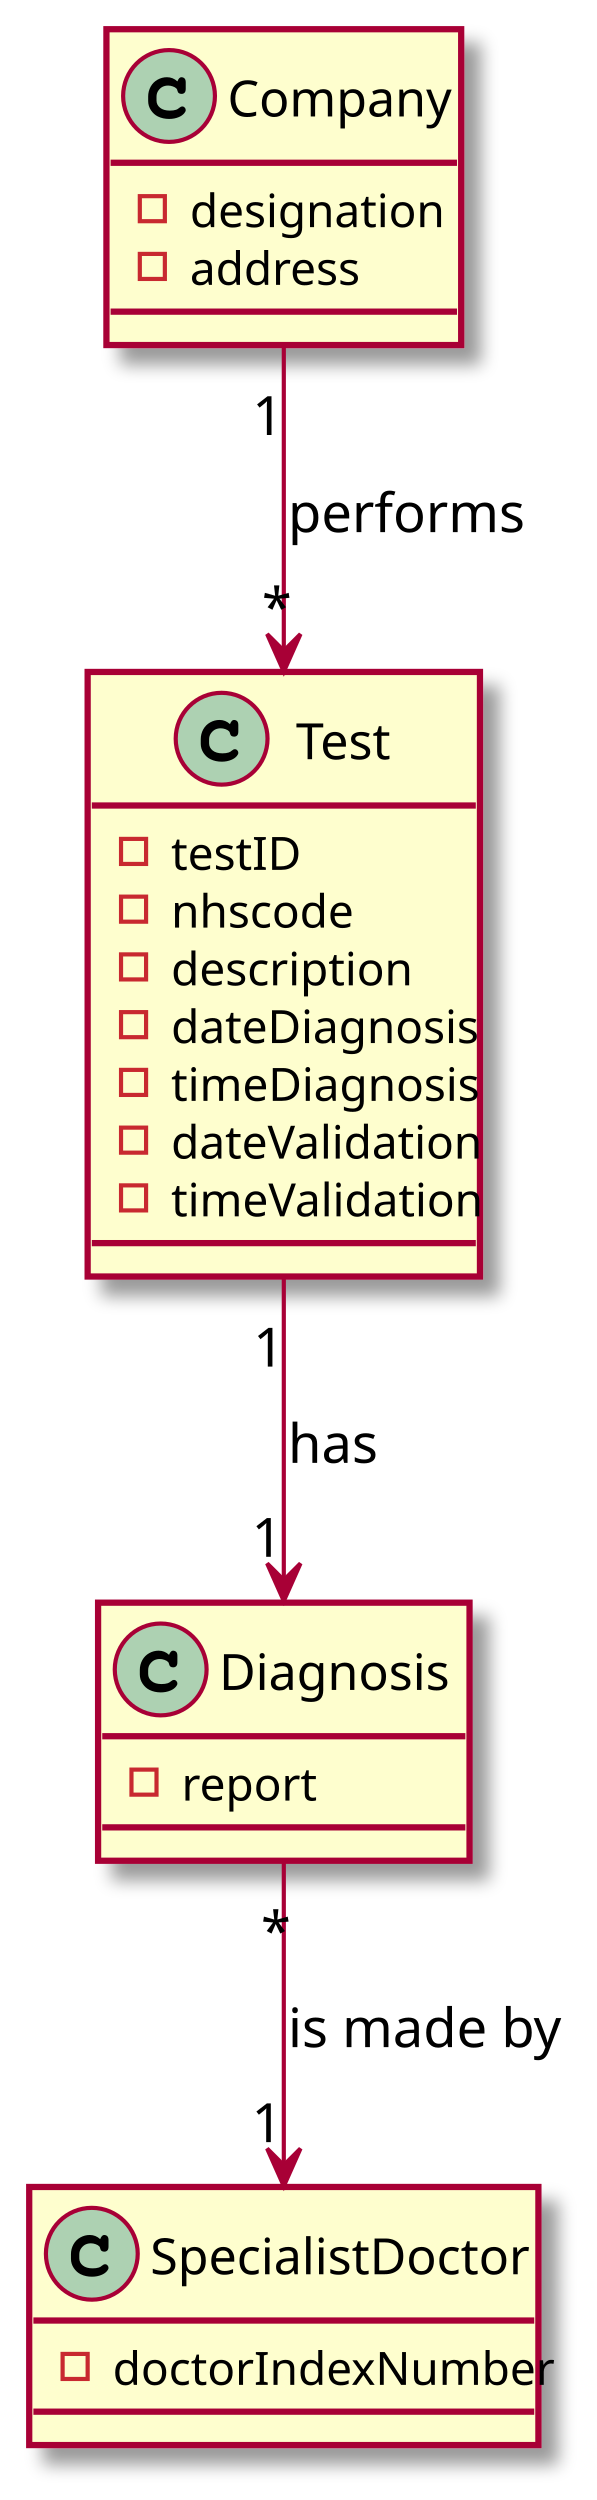
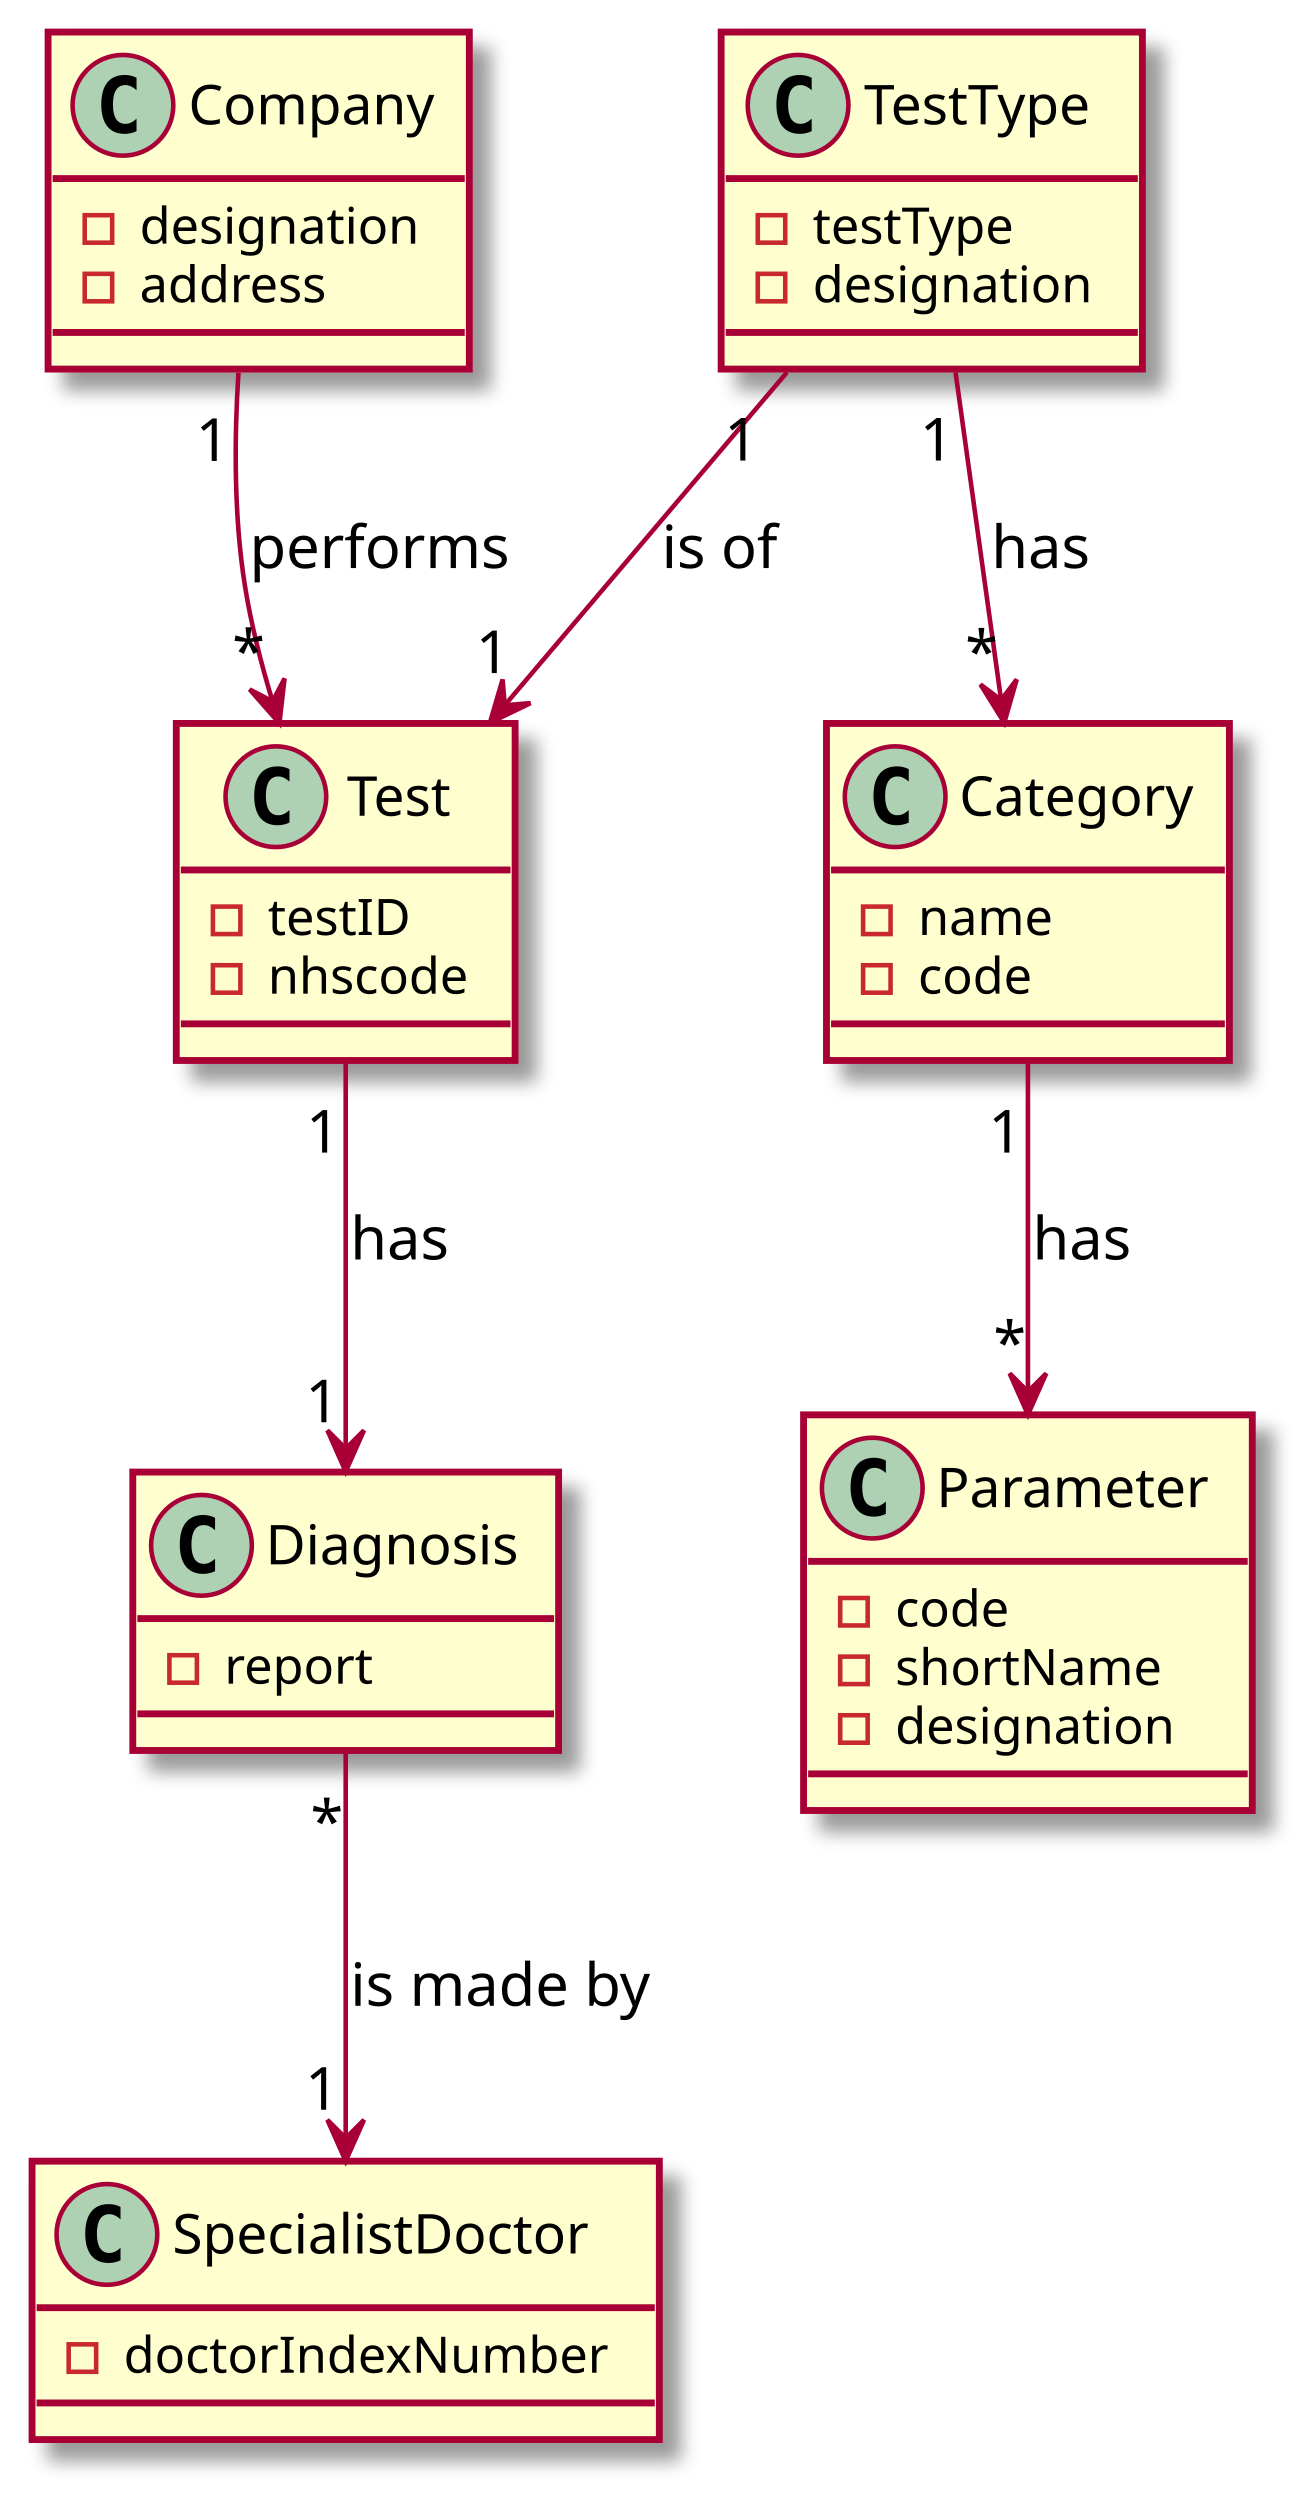
- <svg xmlns="http://www.w3.org/2000/svg" contentScriptType="application/ecmascript" contentStyleType="text/css" height="599px" preserveAspectRatio="none" style="width:143px;height:599px;" version="1.1" viewBox="0 0 143 599" width="143px" zoomAndPan="magnify">
+ <svg xmlns="http://www.w3.org/2000/svg" contentScriptType="application/ecmascript" contentStyleType="text/css" height="546px" preserveAspectRatio="none" style="width:287px;height:546px;" version="1.1" viewBox="0 0 287 546" width="287px" zoomAndPan="magnify">
  <defs>
-     <filter height="300%" id="fuz33qhc88qlb" width="300%" x="-1" y="-1">
+     <filter height="300%" id="fyj93dr49vja4" width="300%" x="-1" y="-1">
      <feGaussianBlur result="blurOut" stdDeviation="2.0" />
      <feColorMatrix in="blurOut" result="blurOut2" type="matrix" values="0 0 0 0 0 0 0 0 0 0 0 0 0 0 0 0 0 0 .4 0" />
      <feOffset dx="4.0" dy="4.0" in="blurOut2" result="blurOut3" />
      <feBlend in="SourceGraphic" in2="blurOut3" mode="normal" />
    </filter>
  </defs>
  <g>
-     <rect codeLine="4" fill="#FEFECE" filter="url(#fuz33qhc88qlb)" height="75.672" id="Company" style="stroke:#A80036;stroke-width:1.5;" width="85" x="25.5" y="7" />
-     <ellipse cx="40.5" cy="23" fill="#ADD1B2" rx="11" ry="11" style="stroke:#A80036;stroke-width:1.0;" />
-     <path d="M42.5,19.5 Q42.703,19 42.938,18.75 Q43.172,18.5 43.438,18.5 Q43.906,18.5 44.203,18.781 Q44.5,19.062 44.5,19.719 L44.5,21.281 Q44.5,21.938 44.219,22.219 Q43.938,22.5 43.5,22.5 Q43.109,22.5 42.859,22.328 Q42.609,22.156 42.5,21.703 Q42.453,21.391 42.281,21.219 Q41.969,20.891 41.406,20.703 Q40.844,20.5 40.281,20.5 Q39.578,20.5 38.984,20.781 Q38.406,21.062 37.953,21.688 Q37.5,22.312 37.5,23.172 L37.5,24.094 Q37.5,25.125 38.344,25.812 Q39.188,26.5 40.688,26.5 Q41.578,26.5 42.203,26.297 Q42.562,26.188 42.969,25.828 Q43.234,25.625 43.375,25.562 Q43.516,25.5 43.688,25.5 Q44.016,25.5 44.25,25.766 Q44.5,26.016 44.5,26.375 Q44.5,26.719 44.156,27.125 Q43.656,27.719 42.859,28.047 Q41.812,28.5 40.531,28.5 Q39.031,28.5 37.828,27.906 Q36.859,27.438 36.172,26.422 Q35.5,25.406 35.5,24.203 L35.5,23.109 Q35.5,21.859 36.094,20.766 Q36.703,19.672 37.75,19.094 Q38.812,18.5 40,18.5 Q40.719,18.5 41.344,18.75 Q41.969,19 42.5,19.5 Z " fill="#000000" />
-     <text fill="#000000" font-family="sans-serif" font-size="12" lengthAdjust="spacing" textLength="53" x="54.5" y="27.91">Company</text>
-     <line style="stroke:#A80036;stroke-width:1.5;" x1="26.5" x2="109.5" y1="39" y2="39" />
-     <rect fill="none" height="6" style="stroke:#C82930;stroke-width:1.0;" width="6" x="33.5" y="47" />
-     <text fill="#000000" font-family="sans-serif" font-size="11" lengthAdjust="spacing" textLength="55" x="45.5" y="54.419">designation</text>
-     <rect fill="none" height="6" style="stroke:#C82930;stroke-width:1.0;" width="6" x="33.5" y="60.836" />
-     <text fill="#000000" font-family="sans-serif" font-size="11" lengthAdjust="spacing" textLength="40" x="45.5" y="68.255">address</text>
-     <line style="stroke:#A80036;stroke-width:1.5;" x1="26.5" x2="109.5" y1="74.672" y2="74.672" />
-     <rect codeLine="9" fill="#FEFECE" filter="url(#fuz33qhc88qlb)" height="144.852" id="Test" style="stroke:#A80036;stroke-width:1.5;" width="94" x="21" y="161" />
-     <ellipse cx="53.1" cy="177" fill="#ADD1B2" rx="11" ry="11" style="stroke:#A80036;stroke-width:1.0;" />
-     <path d="M55.1,173.5 Q55.303,173 55.538,172.75 Q55.772,172.5 56.038,172.5 Q56.506,172.5 56.803,172.781 Q57.1,173.062 57.1,173.719 L57.1,175.281 Q57.1,175.938 56.819,176.219 Q56.538,176.5 56.1,176.5 Q55.709,176.5 55.459,176.328 Q55.209,176.156 55.1,175.703 Q55.053,175.391 54.881,175.219 Q54.569,174.891 54.006,174.703 Q53.444,174.5 52.881,174.5 Q52.178,174.5 51.584,174.781 Q51.006,175.062 50.553,175.688 Q50.1,176.312 50.1,177.172 L50.1,178.094 Q50.1,179.125 50.944,179.812 Q51.788,180.5 53.288,180.5 Q54.178,180.5 54.803,180.297 Q55.163,180.188 55.569,179.828 Q55.834,179.625 55.975,179.562 Q56.116,179.5 56.288,179.5 Q56.616,179.5 56.85,179.766 Q57.1,180.016 57.1,180.375 Q57.1,180.719 56.756,181.125 Q56.256,181.719 55.459,182.047 Q54.413,182.5 53.131,182.5 Q51.631,182.5 50.428,181.906 Q49.459,181.438 48.772,180.422 Q48.1,179.406 48.1,178.203 L48.1,177.109 Q48.1,175.859 48.694,174.766 Q49.303,173.672 50.35,173.094 Q51.413,172.5 52.6,172.5 Q53.319,172.5 53.944,172.75 Q54.569,173 55.1,173.5 Z " fill="#000000" />
-     <text fill="#000000" font-family="sans-serif" font-size="12" lengthAdjust="spacing" textLength="24" x="70.9" y="181.91">Test</text>
-     <line style="stroke:#A80036;stroke-width:1.5;" x1="22" x2="114" y1="193" y2="193" />
-     <rect fill="none" height="6" style="stroke:#C82930;stroke-width:1.0;" width="6" x="29" y="201" />
-     <text fill="#000000" font-family="sans-serif" font-size="11" lengthAdjust="spacing" textLength="27" x="41" y="208.419">testID</text>
-     <rect fill="none" height="6" style="stroke:#C82930;stroke-width:1.0;" width="6" x="29" y="214.836" />
-     <text fill="#000000" font-family="sans-serif" font-size="11" lengthAdjust="spacing" textLength="42" x="41" y="222.255">nhscode</text>
-     <rect fill="none" height="6" style="stroke:#C82930;stroke-width:1.0;" width="6" x="29" y="228.672" />
-     <text fill="#000000" font-family="sans-serif" font-size="11" lengthAdjust="spacing" textLength="53" x="41" y="236.091">description</text>
-     <rect fill="none" height="6" style="stroke:#C82930;stroke-width:1.0;" width="6" x="29" y="242.508" />
-     <text fill="#000000" font-family="sans-serif" font-size="11" lengthAdjust="spacing" textLength="68" x="41" y="249.927">dateDiagnosis</text>
-     <rect fill="none" height="6" style="stroke:#C82930;stroke-width:1.0;" width="6" x="29" y="256.344" />
-     <text fill="#000000" font-family="sans-serif" font-size="11" lengthAdjust="spacing" textLength="66" x="41" y="263.763">timeDiagnosis</text>
-     <rect fill="none" height="6" style="stroke:#C82930;stroke-width:1.0;" width="6" x="29" y="270.18" />
-     <text fill="#000000" font-family="sans-serif" font-size="11" lengthAdjust="spacing" textLength="68" x="41" y="277.599">dateValidation</text>
-     <rect fill="none" height="6" style="stroke:#C82930;stroke-width:1.0;" width="6" x="29" y="284.016" />
-     <text fill="#000000" font-family="sans-serif" font-size="11" lengthAdjust="spacing" textLength="66" x="41" y="291.435">timeValidation</text>
-     <line style="stroke:#A80036;stroke-width:1.5;" x1="22" x2="114" y1="297.852" y2="297.852" />
-     <rect codeLine="19" fill="#FEFECE" filter="url(#fuz33qhc88qlb)" height="61.836" id="Diagnosis" style="stroke:#A80036;stroke-width:1.5;" width="89" x="23.5" y="384" />
-     <ellipse cx="38.5" cy="400" fill="#ADD1B2" rx="11" ry="11" style="stroke:#A80036;stroke-width:1.0;" />
-     <path d="M40.5,396.5 Q40.703,396 40.938,395.75 Q41.172,395.5 41.438,395.5 Q41.906,395.5 42.203,395.781 Q42.5,396.062 42.5,396.719 L42.5,398.281 Q42.5,398.938 42.219,399.219 Q41.938,399.5 41.5,399.5 Q41.109,399.5 40.859,399.328 Q40.609,399.156 40.5,398.703 Q40.453,398.391 40.281,398.219 Q39.969,397.891 39.406,397.703 Q38.844,397.5 38.281,397.5 Q37.578,397.5 36.984,397.781 Q36.406,398.062 35.953,398.688 Q35.5,399.312 35.5,400.172 L35.5,401.094 Q35.5,402.125 36.344,402.812 Q37.188,403.5 38.688,403.5 Q39.578,403.5 40.203,403.297 Q40.562,403.188 40.969,402.828 Q41.234,402.625 41.375,402.562 Q41.516,402.5 41.688,402.5 Q42.016,402.5 42.25,402.766 Q42.5,403.016 42.5,403.375 Q42.5,403.719 42.156,404.125 Q41.656,404.719 40.859,405.047 Q39.812,405.5 38.531,405.5 Q37.031,405.5 35.828,404.906 Q34.859,404.438 34.172,403.422 Q33.5,402.406 33.5,401.203 L33.5,400.109 Q33.5,398.859 34.094,397.766 Q34.703,396.672 35.75,396.094 Q36.812,395.5 38,395.5 Q38.719,395.5 39.344,395.75 Q39.969,396 40.5,396.5 Z " fill="#000000" />
-     <text fill="#000000" font-family="sans-serif" font-size="12" lengthAdjust="spacing" textLength="57" x="52.5" y="404.91">Diagnosis</text>
-     <line style="stroke:#A80036;stroke-width:1.5;" x1="24.5" x2="111.5" y1="416" y2="416" />
-     <rect fill="none" height="6" style="stroke:#C82930;stroke-width:1.0;" width="6" x="31.5" y="424" />
-     <text fill="#000000" font-family="sans-serif" font-size="11" lengthAdjust="spacing" textLength="29" x="43.5" y="431.419">report</text>
-     <line style="stroke:#A80036;stroke-width:1.5;" x1="24.5" x2="111.5" y1="437.836" y2="437.836" />
-     <rect codeLine="23" fill="#FEFECE" filter="url(#fuz33qhc88qlb)" height="61.836" id="SpecialistDoctor" style="stroke:#A80036;stroke-width:1.5;" width="122" x="7" y="524" />
-     <ellipse cx="22" cy="540" fill="#ADD1B2" rx="11" ry="11" style="stroke:#A80036;stroke-width:1.0;" />
-     <path d="M24,536.5 Q24.203,536 24.438,535.75 Q24.672,535.5 24.938,535.5 Q25.406,535.5 25.703,535.781 Q26,536.062 26,536.719 L26,538.281 Q26,538.938 25.719,539.219 Q25.438,539.5 25,539.5 Q24.609,539.5 24.359,539.328 Q24.109,539.156 24,538.703 Q23.953,538.391 23.781,538.219 Q23.469,537.891 22.906,537.703 Q22.344,537.5 21.781,537.5 Q21.078,537.5 20.484,537.781 Q19.906,538.062 19.453,538.688 Q19,539.312 19,540.172 L19,541.094 Q19,542.125 19.844,542.812 Q20.688,543.5 22.188,543.5 Q23.078,543.5 23.703,543.297 Q24.062,543.188 24.469,542.828 Q24.734,542.625 24.875,542.562 Q25.016,542.5 25.188,542.5 Q25.516,542.5 25.75,542.766 Q26,543.016 26,543.375 Q26,543.719 25.656,544.125 Q25.156,544.719 24.359,545.047 Q23.312,545.5 22.031,545.5 Q20.531,545.5 19.328,544.906 Q18.359,544.438 17.672,543.422 Q17,542.406 17,541.203 L17,540.109 Q17,538.859 17.594,537.766 Q18.203,536.672 19.25,536.094 Q20.312,535.5 21.5,535.5 Q22.219,535.5 22.844,535.75 Q23.469,536 24,536.5 Z " fill="#000000" />
-     <text fill="#000000" font-family="sans-serif" font-size="12" lengthAdjust="spacing" textLength="90" x="36" y="544.91">SpecialistDoctor</text>
-     <line style="stroke:#A80036;stroke-width:1.5;" x1="8" x2="128" y1="556" y2="556" />
-     <rect fill="none" height="6" style="stroke:#C82930;stroke-width:1.0;" width="6" x="15" y="564" />
-     <text fill="#000000" font-family="sans-serif" font-size="11" lengthAdjust="spacing" textLength="94" x="27" y="571.419">doctorIndexNumber</text>
-     <line style="stroke:#A80036;stroke-width:1.5;" x1="8" x2="128" y1="577.836" y2="577.836" />
-     <path codeLine="27" d="M68,83.29 C68,104.03 68,130.64 68,155.62 " fill="none" id="Company-to-Test" style="stroke:#A80036;stroke-width:1.0;" />
-     <polygon fill="#A80036" points="68,160.92,72,151.92,68,155.92,64,151.92,68,160.92" style="stroke:#A80036;stroke-width:1.0;" />
-     <text fill="#000000" font-family="sans-serif" font-size="13" lengthAdjust="spacing" textLength="50" x="69" y="127.495">performs</text>
-     <text fill="#000000" font-family="sans-serif" font-size="13" lengthAdjust="spacing" textLength="7" x="60.442" y="104.217">1</text>
-     <text fill="#000000" font-family="sans-serif" font-size="13" lengthAdjust="spacing" textLength="5" x="62.742" y="150.131">*</text>
-     <path codeLine="28" d="M68,306.22 C68,331.06 68,357.83 68,378.48 " fill="none" id="Test-to-Diagnosis" style="stroke:#A80036;stroke-width:1.0;" />
-     <polygon fill="#A80036" points="68,383.59,72,374.59,68,378.59,64,374.59,68,383.59" style="stroke:#A80036;stroke-width:1.0;" />
-     <text fill="#000000" font-family="sans-serif" font-size="13" lengthAdjust="spacing" textLength="21" x="69" y="350.495">has</text>
-     <text fill="#000000" font-family="sans-serif" font-size="13" lengthAdjust="spacing" textLength="7" x="60.666" y="327.433">1</text>
-     <text fill="#000000" font-family="sans-serif" font-size="13" lengthAdjust="spacing" textLength="7" x="60.278" y="373.01">1</text>
-     <path codeLine="29" d="M68,446.28 C68,467.59 68,496.17 68,518.53 " fill="none" id="Diagnosis-to-SpecialistDoctor" style="stroke:#A80036;stroke-width:1.0;" />
-     <polygon fill="#A80036" points="68,523.79,72,514.79,68,518.79,64,514.79,68,523.79" style="stroke:#A80036;stroke-width:1.0;" />
-     <text fill="#000000" font-family="sans-serif" font-size="13" lengthAdjust="spacing" textLength="64" x="69" y="490.495">is made by</text>
-     <text fill="#000000" font-family="sans-serif" font-size="13" lengthAdjust="spacing" textLength="5" x="62.523" y="467.312">*</text>
-     <text fill="#000000" font-family="sans-serif" font-size="13" lengthAdjust="spacing" textLength="7" x="60.278" y="513.251">1</text>
+     <rect codeLine="4" fill="#FEFECE" filter="url(#fyj93dr49vja4)" height="73.609" id="Company" style="stroke:#A80036;stroke-width:1.5;" width="92" x="10.5" y="7" />
+     <ellipse cx="26.85" cy="23" fill="#ADD1B2" rx="11" ry="11" style="stroke:#A80036;stroke-width:1.0;" />
+     <path d="M29.819,28.641 Q29.241,28.938 28.6,29.078 Q27.959,29.234 27.256,29.234 Q24.756,29.234 23.428,27.594 Q22.116,25.938 22.116,22.812 Q22.116,19.688 23.428,18.031 Q24.756,16.375 27.256,16.375 Q27.959,16.375 28.6,16.531 Q29.256,16.688 29.819,16.984 L29.819,19.703 Q29.194,19.125 28.6,18.859 Q28.006,18.578 27.381,18.578 Q26.038,18.578 25.35,19.656 Q24.663,20.719 24.663,22.812 Q24.663,24.906 25.35,25.984 Q26.038,27.047 27.381,27.047 Q28.006,27.047 28.6,26.781 Q29.194,26.5 29.819,25.922 L29.819,28.641 Z " fill="#000000" />
+     <text fill="#000000" font-family="sans-serif" font-size="12" lengthAdjust="spacingAndGlyphs" textLength="57" x="41.15" y="27.154">Company</text>
+     <line style="stroke:#A80036;stroke-width:1.5;" x1="11.5" x2="101.5" y1="39" y2="39" />
+     <rect fill="none" height="6" style="stroke:#C82930;stroke-width:1.0;" width="6" x="18.5" y="47" />
+     <text fill="#000000" font-family="sans-serif" font-size="11" lengthAdjust="spacingAndGlyphs" textLength="66" x="30.5" y="53.21">designation</text>
+     <rect fill="none" height="6" style="stroke:#C82930;stroke-width:1.0;" width="6" x="18.5" y="59.805" />
+     <text fill="#000000" font-family="sans-serif" font-size="11" lengthAdjust="spacingAndGlyphs" textLength="47" x="30.5" y="66.015">address</text>
+     <line style="stroke:#A80036;stroke-width:1.5;" x1="11.5" x2="101.5" y1="72.609" y2="72.609" />
+     <rect codeLine="9" fill="#FEFECE" filter="url(#fyj93dr49vja4)" height="73.609" id="Test" style="stroke:#A80036;stroke-width:1.5;" width="74" x="38.5" y="158" />
+     <ellipse cx="60.25" cy="174" fill="#ADD1B2" rx="11" ry="11" style="stroke:#A80036;stroke-width:1.0;" />
+     <path d="M63.219,179.641 Q62.641,179.938 62,180.078 Q61.359,180.234 60.656,180.234 Q58.156,180.234 56.828,178.594 Q55.516,176.938 55.516,173.812 Q55.516,170.688 56.828,169.031 Q58.156,167.375 60.656,167.375 Q61.359,167.375 62,167.531 Q62.656,167.688 63.219,167.984 L63.219,170.703 Q62.594,170.125 62,169.859 Q61.406,169.578 60.781,169.578 Q59.438,169.578 58.75,170.656 Q58.062,171.719 58.062,173.812 Q58.062,175.906 58.75,176.984 Q59.438,178.047 60.781,178.047 Q61.406,178.047 62,177.781 Q62.594,177.5 63.219,176.922 L63.219,179.641 Z " fill="#000000" />
+     <text fill="#000000" font-family="sans-serif" font-size="12" lengthAdjust="spacingAndGlyphs" textLength="27" x="75.75" y="178.154">Test</text>
+     <line style="stroke:#A80036;stroke-width:1.5;" x1="39.5" x2="111.5" y1="190" y2="190" />
+     <rect fill="none" height="6" style="stroke:#C82930;stroke-width:1.0;" width="6" x="46.5" y="198" />
+     <text fill="#000000" font-family="sans-serif" font-size="11" lengthAdjust="spacingAndGlyphs" textLength="33" x="58.5" y="204.21">testID</text>
+     <rect fill="none" height="6" style="stroke:#C82930;stroke-width:1.0;" width="6" x="46.5" y="210.805" />
+     <text fill="#000000" font-family="sans-serif" font-size="11" lengthAdjust="spacingAndGlyphs" textLength="48" x="58.5" y="217.015">nhscode</text>
+     <line style="stroke:#A80036;stroke-width:1.5;" x1="39.5" x2="111.5" y1="223.609" y2="223.609" />
+     <rect codeLine="14" fill="#FEFECE" filter="url(#fyj93dr49vja4)" height="73.609" id="TestType" style="stroke:#A80036;stroke-width:1.5;" width="92" x="157.5" y="7" />
+     <ellipse cx="174.3" cy="23" fill="#ADD1B2" rx="11" ry="11" style="stroke:#A80036;stroke-width:1.0;" />
+     <path d="M177.269,28.641 Q176.691,28.938 176.05,29.078 Q175.409,29.234 174.706,29.234 Q172.206,29.234 170.878,27.594 Q169.566,25.938 169.566,22.812 Q169.566,19.688 170.878,18.031 Q172.206,16.375 174.706,16.375 Q175.409,16.375 176.05,16.531 Q176.706,16.688 177.269,16.984 L177.269,19.703 Q176.644,19.125 176.05,18.859 Q175.456,18.578 174.831,18.578 Q173.488,18.578 172.8,19.656 Q172.113,20.719 172.113,22.812 Q172.113,24.906 172.8,25.984 Q173.488,27.047 174.831,27.047 Q175.456,27.047 176.05,26.781 Q176.644,26.5 177.269,25.922 L177.269,28.641 Z " fill="#000000" />
+     <text fill="#000000" font-family="sans-serif" font-size="12" lengthAdjust="spacingAndGlyphs" textLength="56" x="188.7" y="27.154">TestType</text>
+     <line style="stroke:#A80036;stroke-width:1.5;" x1="158.5" x2="248.5" y1="39" y2="39" />
+     <rect fill="none" height="6" style="stroke:#C82930;stroke-width:1.0;" width="6" x="165.5" y="47" />
+     <text fill="#000000" font-family="sans-serif" font-size="11" lengthAdjust="spacingAndGlyphs" textLength="49" x="177.5" y="53.21">testType</text>
+     <rect fill="none" height="6" style="stroke:#C82930;stroke-width:1.0;" width="6" x="165.5" y="59.805" />
+     <text fill="#000000" font-family="sans-serif" font-size="11" lengthAdjust="spacingAndGlyphs" textLength="66" x="177.5" y="66.015">designation</text>
+     <line style="stroke:#A80036;stroke-width:1.5;" x1="158.5" x2="248.5" y1="72.609" y2="72.609" />
+     <rect codeLine="19" fill="#FEFECE" filter="url(#fyj93dr49vja4)" height="73.609" id="Category" style="stroke:#A80036;stroke-width:1.5;" width="88" x="180.5" y="158" />
+     <ellipse cx="195.5" cy="174" fill="#ADD1B2" rx="11" ry="11" style="stroke:#A80036;stroke-width:1.0;" />
+     <path d="M198.469,179.641 Q197.891,179.938 197.25,180.078 Q196.609,180.234 195.906,180.234 Q193.406,180.234 192.078,178.594 Q190.766,176.938 190.766,173.812 Q190.766,170.688 192.078,169.031 Q193.406,167.375 195.906,167.375 Q196.609,167.375 197.25,167.531 Q197.906,167.688 198.469,167.984 L198.469,170.703 Q197.844,170.125 197.25,169.859 Q196.656,169.578 196.031,169.578 Q194.688,169.578 194,170.656 Q193.312,171.719 193.312,173.812 Q193.312,175.906 194,176.984 Q194.688,178.047 196.031,178.047 Q196.656,178.047 197.25,177.781 Q197.844,177.5 198.469,176.922 L198.469,179.641 Z " fill="#000000" />
+     <text fill="#000000" font-family="sans-serif" font-size="12" lengthAdjust="spacingAndGlyphs" textLength="56" x="209.5" y="178.154">Category</text>
+     <line style="stroke:#A80036;stroke-width:1.5;" x1="181.5" x2="267.5" y1="190" y2="190" />
+     <rect fill="none" height="6" style="stroke:#C82930;stroke-width:1.0;" width="6" x="188.5" y="198" />
+     <text fill="#000000" font-family="sans-serif" font-size="11" lengthAdjust="spacingAndGlyphs" textLength="32" x="200.5" y="204.21">name</text>
+     <rect fill="none" height="6" style="stroke:#C82930;stroke-width:1.0;" width="6" x="188.5" y="210.805" />
+     <text fill="#000000" font-family="sans-serif" font-size="11" lengthAdjust="spacingAndGlyphs" textLength="27" x="200.5" y="217.015">code</text>
+     <line style="stroke:#A80036;stroke-width:1.5;" x1="181.5" x2="267.5" y1="223.609" y2="223.609" />
+     <rect codeLine="24" fill="#FEFECE" filter="url(#fyj93dr49vja4)" height="86.414" id="Parameter" style="stroke:#A80036;stroke-width:1.5;" width="98" x="175.5" y="309" />
+     <ellipse cx="190.5" cy="325" fill="#ADD1B2" rx="11" ry="11" style="stroke:#A80036;stroke-width:1.0;" />
+     <path d="M193.469,330.641 Q192.891,330.938 192.25,331.078 Q191.609,331.234 190.906,331.234 Q188.406,331.234 187.078,329.594 Q185.766,327.938 185.766,324.812 Q185.766,321.688 187.078,320.031 Q188.406,318.375 190.906,318.375 Q191.609,318.375 192.25,318.531 Q192.906,318.688 193.469,318.984 L193.469,321.703 Q192.844,321.125 192.25,320.859 Q191.656,320.578 191.031,320.578 Q189.688,320.578 189,321.656 Q188.312,322.719 188.312,324.812 Q188.312,326.906 189,327.984 Q189.688,329.047 191.031,329.047 Q191.656,329.047 192.25,328.781 Q192.844,328.5 193.469,327.922 L193.469,330.641 Z " fill="#000000" />
+     <text fill="#000000" font-family="sans-serif" font-size="12" lengthAdjust="spacingAndGlyphs" textLength="66" x="204.5" y="329.154">Parameter</text>
+     <line style="stroke:#A80036;stroke-width:1.5;" x1="176.5" x2="272.5" y1="341" y2="341" />
+     <rect fill="none" height="6" style="stroke:#C82930;stroke-width:1.0;" width="6" x="183.5" y="349" />
+     <text fill="#000000" font-family="sans-serif" font-size="11" lengthAdjust="spacingAndGlyphs" textLength="27" x="195.5" y="355.21">code</text>
+     <rect fill="none" height="6" style="stroke:#C82930;stroke-width:1.0;" width="6" x="183.5" y="361.805" />
+     <text fill="#000000" font-family="sans-serif" font-size="11" lengthAdjust="spacingAndGlyphs" textLength="63" x="195.5" y="368.015">shortName</text>
+     <rect fill="none" height="6" style="stroke:#C82930;stroke-width:1.0;" width="6" x="183.5" y="374.609" />
+     <text fill="#000000" font-family="sans-serif" font-size="11" lengthAdjust="spacingAndGlyphs" textLength="66" x="195.5" y="380.82">designation</text>
+     <line style="stroke:#A80036;stroke-width:1.5;" x1="176.5" x2="272.5" y1="387.414" y2="387.414" />
+     <rect codeLine="31" fill="#FEFECE" filter="url(#fyj93dr49vja4)" height="60.805" id="Diagnosis" style="stroke:#A80036;stroke-width:1.5;" width="93" x="29" y="321.5" />
+     <ellipse cx="44" cy="337.5" fill="#ADD1B2" rx="11" ry="11" style="stroke:#A80036;stroke-width:1.0;" />
+     <path d="M46.969,343.141 Q46.391,343.438 45.75,343.578 Q45.109,343.734 44.406,343.734 Q41.906,343.734 40.578,342.094 Q39.266,340.438 39.266,337.312 Q39.266,334.188 40.578,332.531 Q41.906,330.875 44.406,330.875 Q45.109,330.875 45.75,331.031 Q46.406,331.188 46.969,331.484 L46.969,334.203 Q46.344,333.625 45.75,333.359 Q45.156,333.078 44.531,333.078 Q43.188,333.078 42.5,334.156 Q41.812,335.219 41.812,337.312 Q41.812,339.406 42.5,340.484 Q43.188,341.547 44.531,341.547 Q45.156,341.547 45.75,341.281 Q46.344,341 46.969,340.422 L46.969,343.141 Z " fill="#000000" />
+     <text fill="#000000" font-family="sans-serif" font-size="12" lengthAdjust="spacingAndGlyphs" textLength="61" x="58" y="341.654">Diagnosis</text>
+     <line style="stroke:#A80036;stroke-width:1.5;" x1="30" x2="121" y1="353.5" y2="353.5" />
+     <rect fill="none" height="6" style="stroke:#C82930;stroke-width:1.0;" width="6" x="37" y="361.5" />
+     <text fill="#000000" font-family="sans-serif" font-size="11" lengthAdjust="spacingAndGlyphs" textLength="35" x="49" y="367.71">report</text>
+     <line style="stroke:#A80036;stroke-width:1.5;" x1="30" x2="121" y1="374.305" y2="374.305" />
+     <rect codeLine="35" fill="#FEFECE" filter="url(#fyj93dr49vja4)" height="60.805" id="SpecialistDoctor" style="stroke:#A80036;stroke-width:1.5;" width="137" x="7" y="472" />
+     <ellipse cx="23.35" cy="488" fill="#ADD1B2" rx="11" ry="11" style="stroke:#A80036;stroke-width:1.0;" />
+     <path d="M26.319,493.641 Q25.741,493.938 25.1,494.078 Q24.459,494.234 23.756,494.234 Q21.256,494.234 19.928,492.594 Q18.616,490.938 18.616,487.812 Q18.616,484.688 19.928,483.031 Q21.256,481.375 23.756,481.375 Q24.459,481.375 25.1,481.531 Q25.756,481.688 26.319,481.984 L26.319,484.703 Q25.694,484.125 25.1,483.859 Q24.506,483.578 23.881,483.578 Q22.538,483.578 21.85,484.656 Q21.163,485.719 21.163,487.812 Q21.163,489.906 21.85,490.984 Q22.538,492.047 23.881,492.047 Q24.506,492.047 25.1,491.781 Q25.694,491.5 26.319,490.922 L26.319,493.641 Z " fill="#000000" />
+     <text fill="#000000" font-family="sans-serif" font-size="12" lengthAdjust="spacingAndGlyphs" textLength="102" x="37.65" y="492.154">SpecialistDoctor</text>
+     <line style="stroke:#A80036;stroke-width:1.5;" x1="8" x2="143" y1="504" y2="504" />
+     <rect fill="none" height="6" style="stroke:#C82930;stroke-width:1.0;" width="6" x="15" y="512" />
+     <text fill="#000000" font-family="sans-serif" font-size="11" lengthAdjust="spacingAndGlyphs" textLength="111" x="27" y="518.21">doctorIndexNumber</text>
+     <line style="stroke:#A80036;stroke-width:1.5;" x1="8" x2="143" y1="524.805" y2="524.805" />
+     <path codeLine="39" d="M52.074,81.407 C51.149,96.02 51.08,112.87 53.5,128 C54.813,136.209 56.978,144.778 59.45,152.937 " fill="none" id="Company-to-Test" style="stroke:#A80036;stroke-width:1.0;" />
+     <polygon fill="#A80036" points="61.023,157.958,62.148,148.173,59.528,153.187,54.514,150.566,61.023,157.958" style="stroke:#A80036;stroke-width:1.0;" />
+     <text fill="#000000" font-family="sans-serif" font-size="13" lengthAdjust="spacingAndGlyphs" textLength="58" x="54.5" y="124.067">performs</text>
+     <text fill="#000000" font-family="sans-serif" font-size="13" lengthAdjust="spacingAndGlyphs" textLength="8" x="42.731" y="100.672">1</text>
+     <text fill="#000000" font-family="sans-serif" font-size="13" lengthAdjust="spacingAndGlyphs" textLength="7" x="50.709" y="146.861">*</text>
+     <path codeLine="40" d="M75.5,232.207 C75.5,257.604 75.5,291.062 75.5,316.162 " fill="none" id="Test-to-Diagnosis" style="stroke:#A80036;stroke-width:1.0;" />
+     <polygon fill="#A80036" points="75.5,321.385,79.5,312.385,75.5,316.385,71.5,312.385,75.5,321.385" style="stroke:#A80036;stroke-width:1.0;" />
+     <text fill="#000000" font-family="sans-serif" font-size="13" lengthAdjust="spacingAndGlyphs" textLength="23" x="76.5" y="275.067">has</text>
+     <text fill="#000000" font-family="sans-serif" font-size="13" lengthAdjust="spacingAndGlyphs" textLength="8" x="66.838" y="251.722">1</text>
+     <text fill="#000000" font-family="sans-serif" font-size="13" lengthAdjust="spacingAndGlyphs" textLength="8" x="66.675" y="310.625">1</text>
+     <path codeLine="41" d="M75.5,382.819 C75.5,407.146 75.5,441.125 75.5,466.664 " fill="none" id="Diagnosis-to-SpecialistDoctor" style="stroke:#A80036;stroke-width:1.0;" />
+     <polygon fill="#A80036" points="75.5,471.98,79.5,462.98,75.5,466.98,71.5,462.98,75.5,471.98" style="stroke:#A80036;stroke-width:1.0;" />
+     <text fill="#000000" font-family="sans-serif" font-size="13" lengthAdjust="spacingAndGlyphs" textLength="70" x="76.5" y="438.067">is made by</text>
+     <text fill="#000000" font-family="sans-serif" font-size="13" lengthAdjust="spacingAndGlyphs" textLength="7" x="67.811" y="402.462">*</text>
+     <text fill="#000000" font-family="sans-serif" font-size="13" lengthAdjust="spacingAndGlyphs" textLength="8" x="66.625" y="460.765">1</text>
+     <path codeLine="42" d="M171.859,81.326 C153.174,103.369 129.494,131.304 110.285,153.964 " fill="none" id="TestType-to-Test" style="stroke:#A80036;stroke-width:1.0;" />
+     <polygon fill="#A80036" points="106.998,157.842,115.869,153.563,110.231,154.028,109.767,148.39,106.998,157.842" style="stroke:#A80036;stroke-width:1.0;" />
+     <text fill="#000000" font-family="sans-serif" font-size="13" lengthAdjust="spacingAndGlyphs" textLength="26" x="144.5" y="124.067">is of</text>
+     <text fill="#000000" font-family="sans-serif" font-size="13" lengthAdjust="spacingAndGlyphs" textLength="8" x="158.179" y="100.579">1</text>
+     <text fill="#000000" font-family="sans-serif" font-size="13" lengthAdjust="spacingAndGlyphs" textLength="8" x="103.896" y="147.001">1</text>
+     <path codeLine="43" d="M208.691,81.326 C211.706,103.005 215.513,130.382 218.636,152.837 " fill="none" id="TestType-to-Category" style="stroke:#A80036;stroke-width:1.0;" />
+     <polygon fill="#A80036" points="219.332,157.842,222.054,148.377,218.643,152.89,214.131,149.479,219.332,157.842" style="stroke:#A80036;stroke-width:1.0;" />
+     <text fill="#000000" font-family="sans-serif" font-size="13" lengthAdjust="spacingAndGlyphs" textLength="23" x="216.5" y="124.067">has</text>
+     <text fill="#000000" font-family="sans-serif" font-size="13" lengthAdjust="spacingAndGlyphs" textLength="8" x="200.881" y="100.579">1</text>
+     <text fill="#000000" font-family="sans-serif" font-size="13" lengthAdjust="spacingAndGlyphs" textLength="7" x="210.788" y="147.001">*</text>
+     <path codeLine="44" d="M224.5,232.207 C224.5,253.619 224.5,280.763 224.5,303.795 " fill="none" id="Category-to-Parameter" style="stroke:#A80036;stroke-width:1.0;" />
+     <polygon fill="#A80036" points="224.5,308.947,228.5,299.947,224.5,303.947,220.5,299.947,224.5,308.947" style="stroke:#A80036;stroke-width:1.0;" />
+     <text fill="#000000" font-family="sans-serif" font-size="13" lengthAdjust="spacingAndGlyphs" textLength="23" x="225.5" y="275.067">has</text>
+     <text fill="#000000" font-family="sans-serif" font-size="13" lengthAdjust="spacingAndGlyphs" textLength="8" x="215.838" y="251.722">1</text>
+     <text fill="#000000" font-family="sans-serif" font-size="13" lengthAdjust="spacingAndGlyphs" textLength="7" x="216.942" y="297.934">*</text>
  </g>
</svg>
